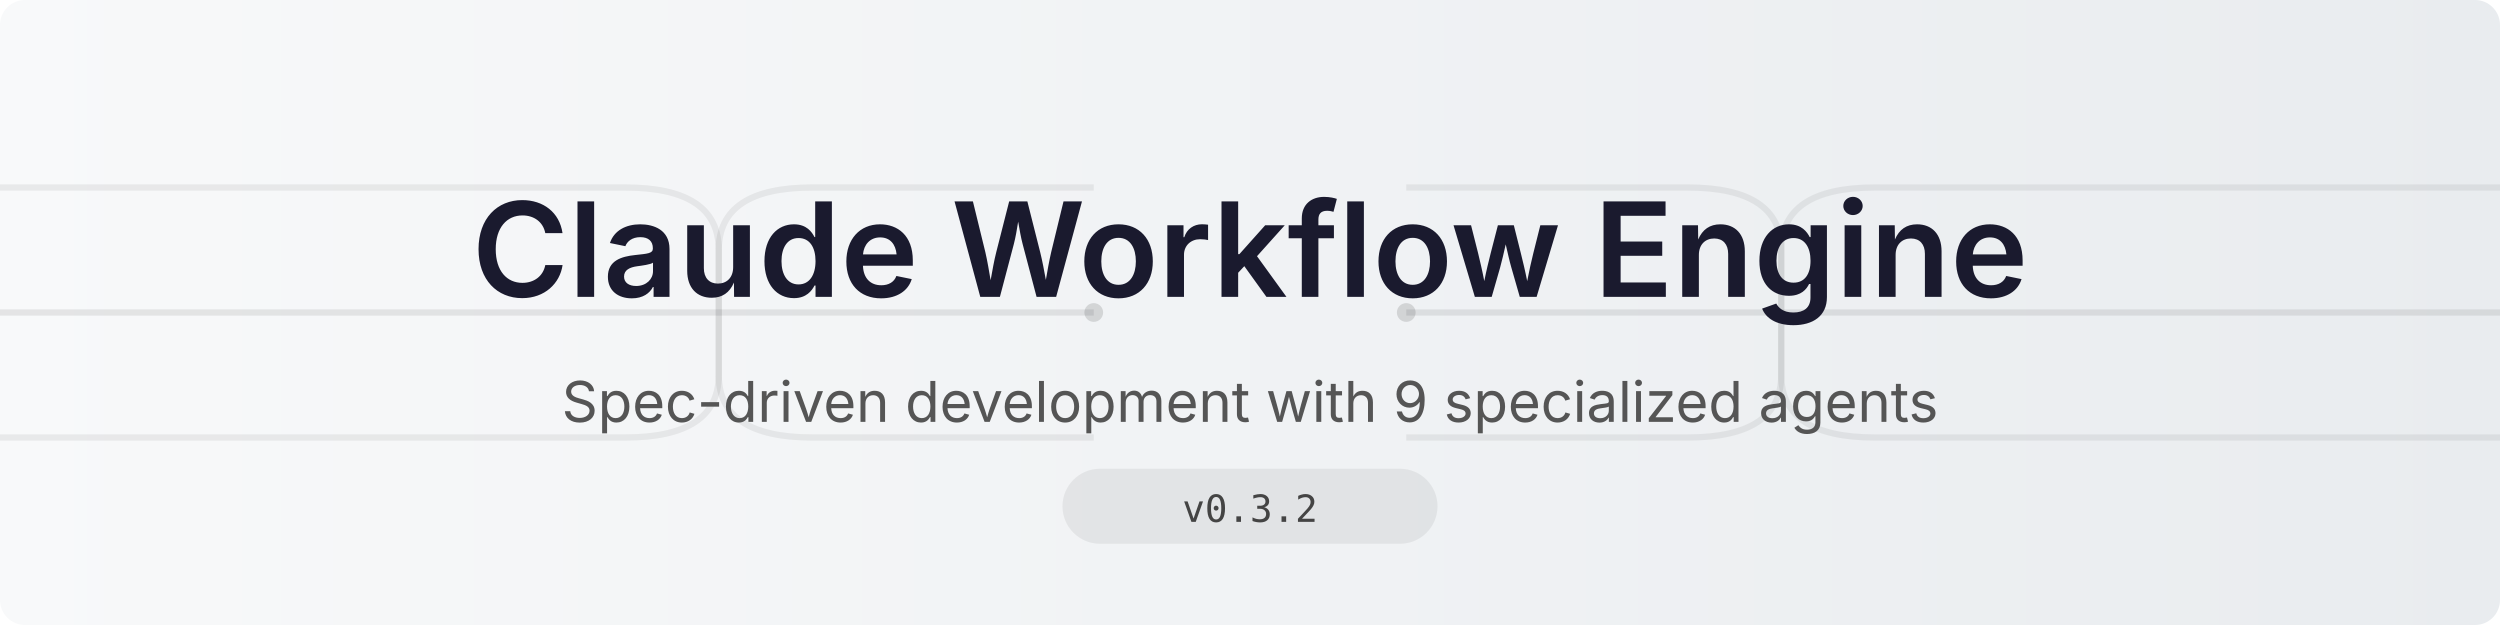
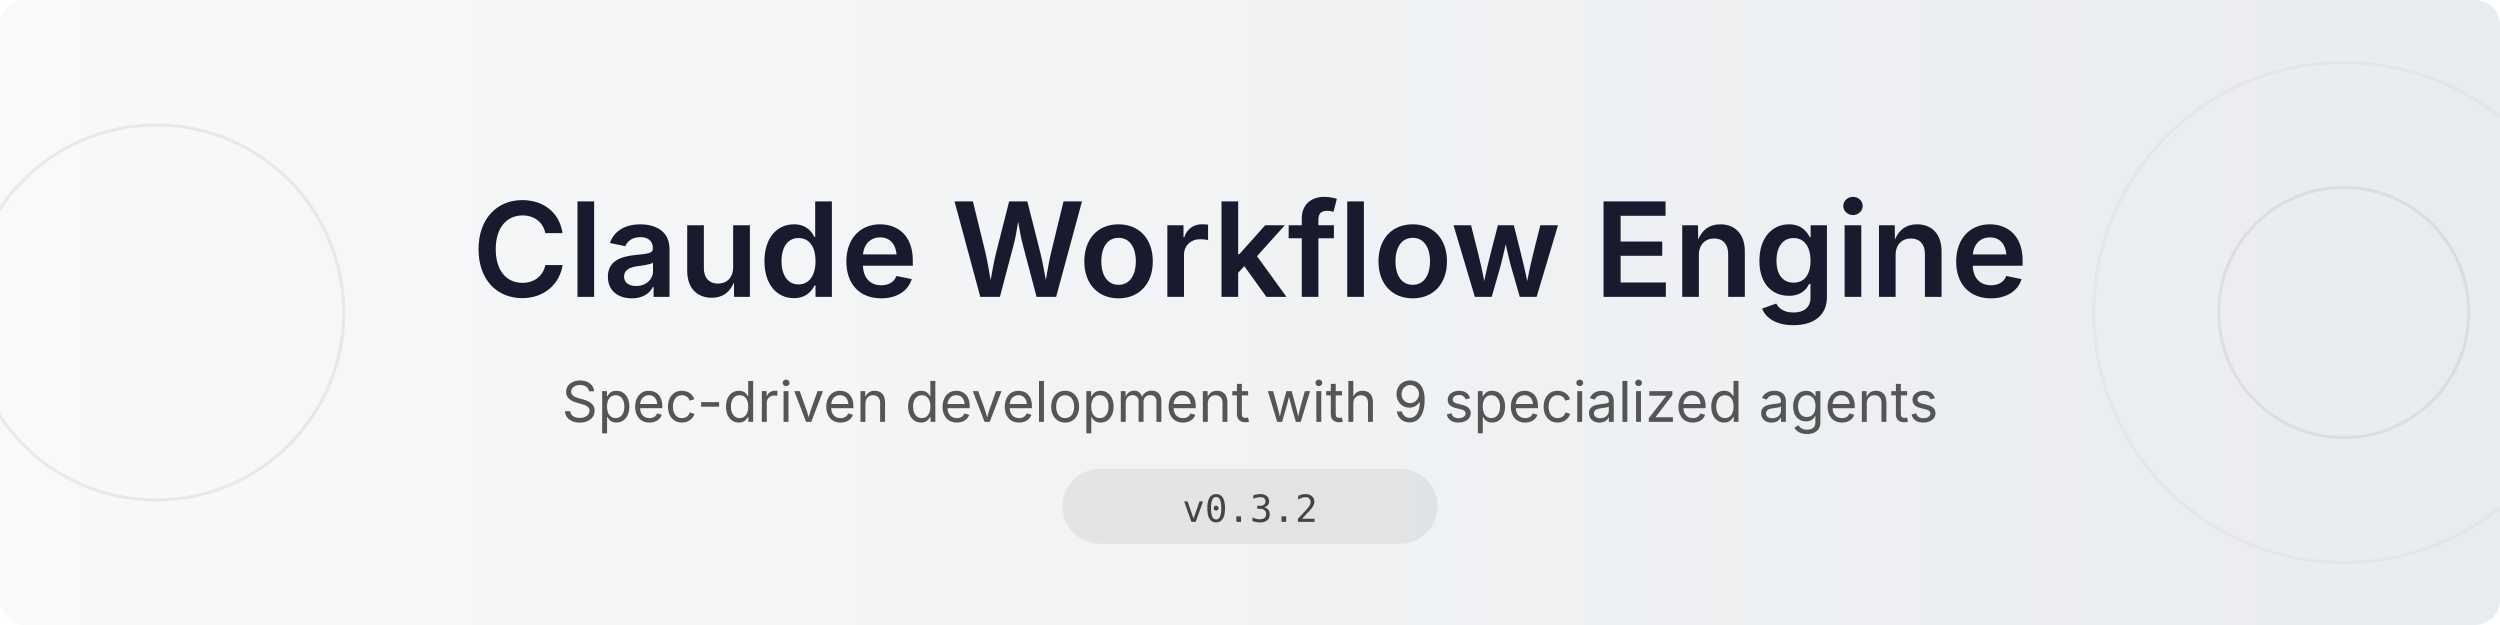
<svg xmlns="http://www.w3.org/2000/svg" width="800" height="200" viewBox="0 0 800 200">
  <defs>
    <linearGradient id="grad" x1="0%" y1="0%" x2="100%" y2="0%">
      <stop offset="0%" style="stop-color:#f8f9fa;stop-opacity:1" />
      <stop offset="100%" style="stop-color:#e9ecef;stop-opacity:1" />
    </linearGradient>
  </defs>
  <rect width="800" height="200" fill="url(#grad)" rx="8" />
-   <path d="M0 60 H200 Q230 60 230 80 L230 120 Q230 140 260 140 H350" fill="none" stroke="#00000010" stroke-width="2" />
-   <path d="M0 100 H350" fill="none" stroke="#00000015" stroke-width="2" />
-   <path d="M0 140 H200 Q230 140 230 120 L230 80 Q230 60 260 60 H350" fill="none" stroke="#00000010" stroke-width="2" />
-   <path d="M450 60 H540 Q570 60 570 80 L570 120 Q570 140 600 140 H800" fill="none" stroke="#00000010" stroke-width="2" />
-   <path d="M450 100 H800" fill="none" stroke="#00000015" stroke-width="2" />
-   <path d="M450 140 H540 Q570 140 570 120 L570 80 Q570 60 600 60 H800" fill="none" stroke="#00000010" stroke-width="2" />
-   <circle cx="350" cy="100" r="3" fill="#00000020" />
-   <circle cx="450" cy="100" r="3" fill="#00000020" />
+   <circle cx="50" cy="100" r="60" fill="none" stroke="#00000010" stroke-width="1" />
+   <circle cx="750" cy="100" r="80" fill="none" stroke="#00000008" stroke-width="1" />
+   <circle cx="750" cy="100" r="40" fill="none" stroke="#00000010" stroke-width="1" />
  <text x="400" y="95" font-family="system-ui, -apple-system, sans-serif" font-size="42" font-weight="600" fill="#1a1a2e" text-anchor="middle">Claude Workflow Engine</text>
  <text x="400" y="135" font-family="system-ui, -apple-system, sans-serif" font-size="18" fill="#555555" text-anchor="middle">Spec-driven development with 9 specialized agents</text>
  <rect x="340" y="150" width="120" height="24" rx="12" fill="#00000010" />
  <text x="400" y="167" font-family="ui-monospace, monospace" font-size="12" fill="#444444" text-anchor="middle">v0.3.2</text>
</svg>
